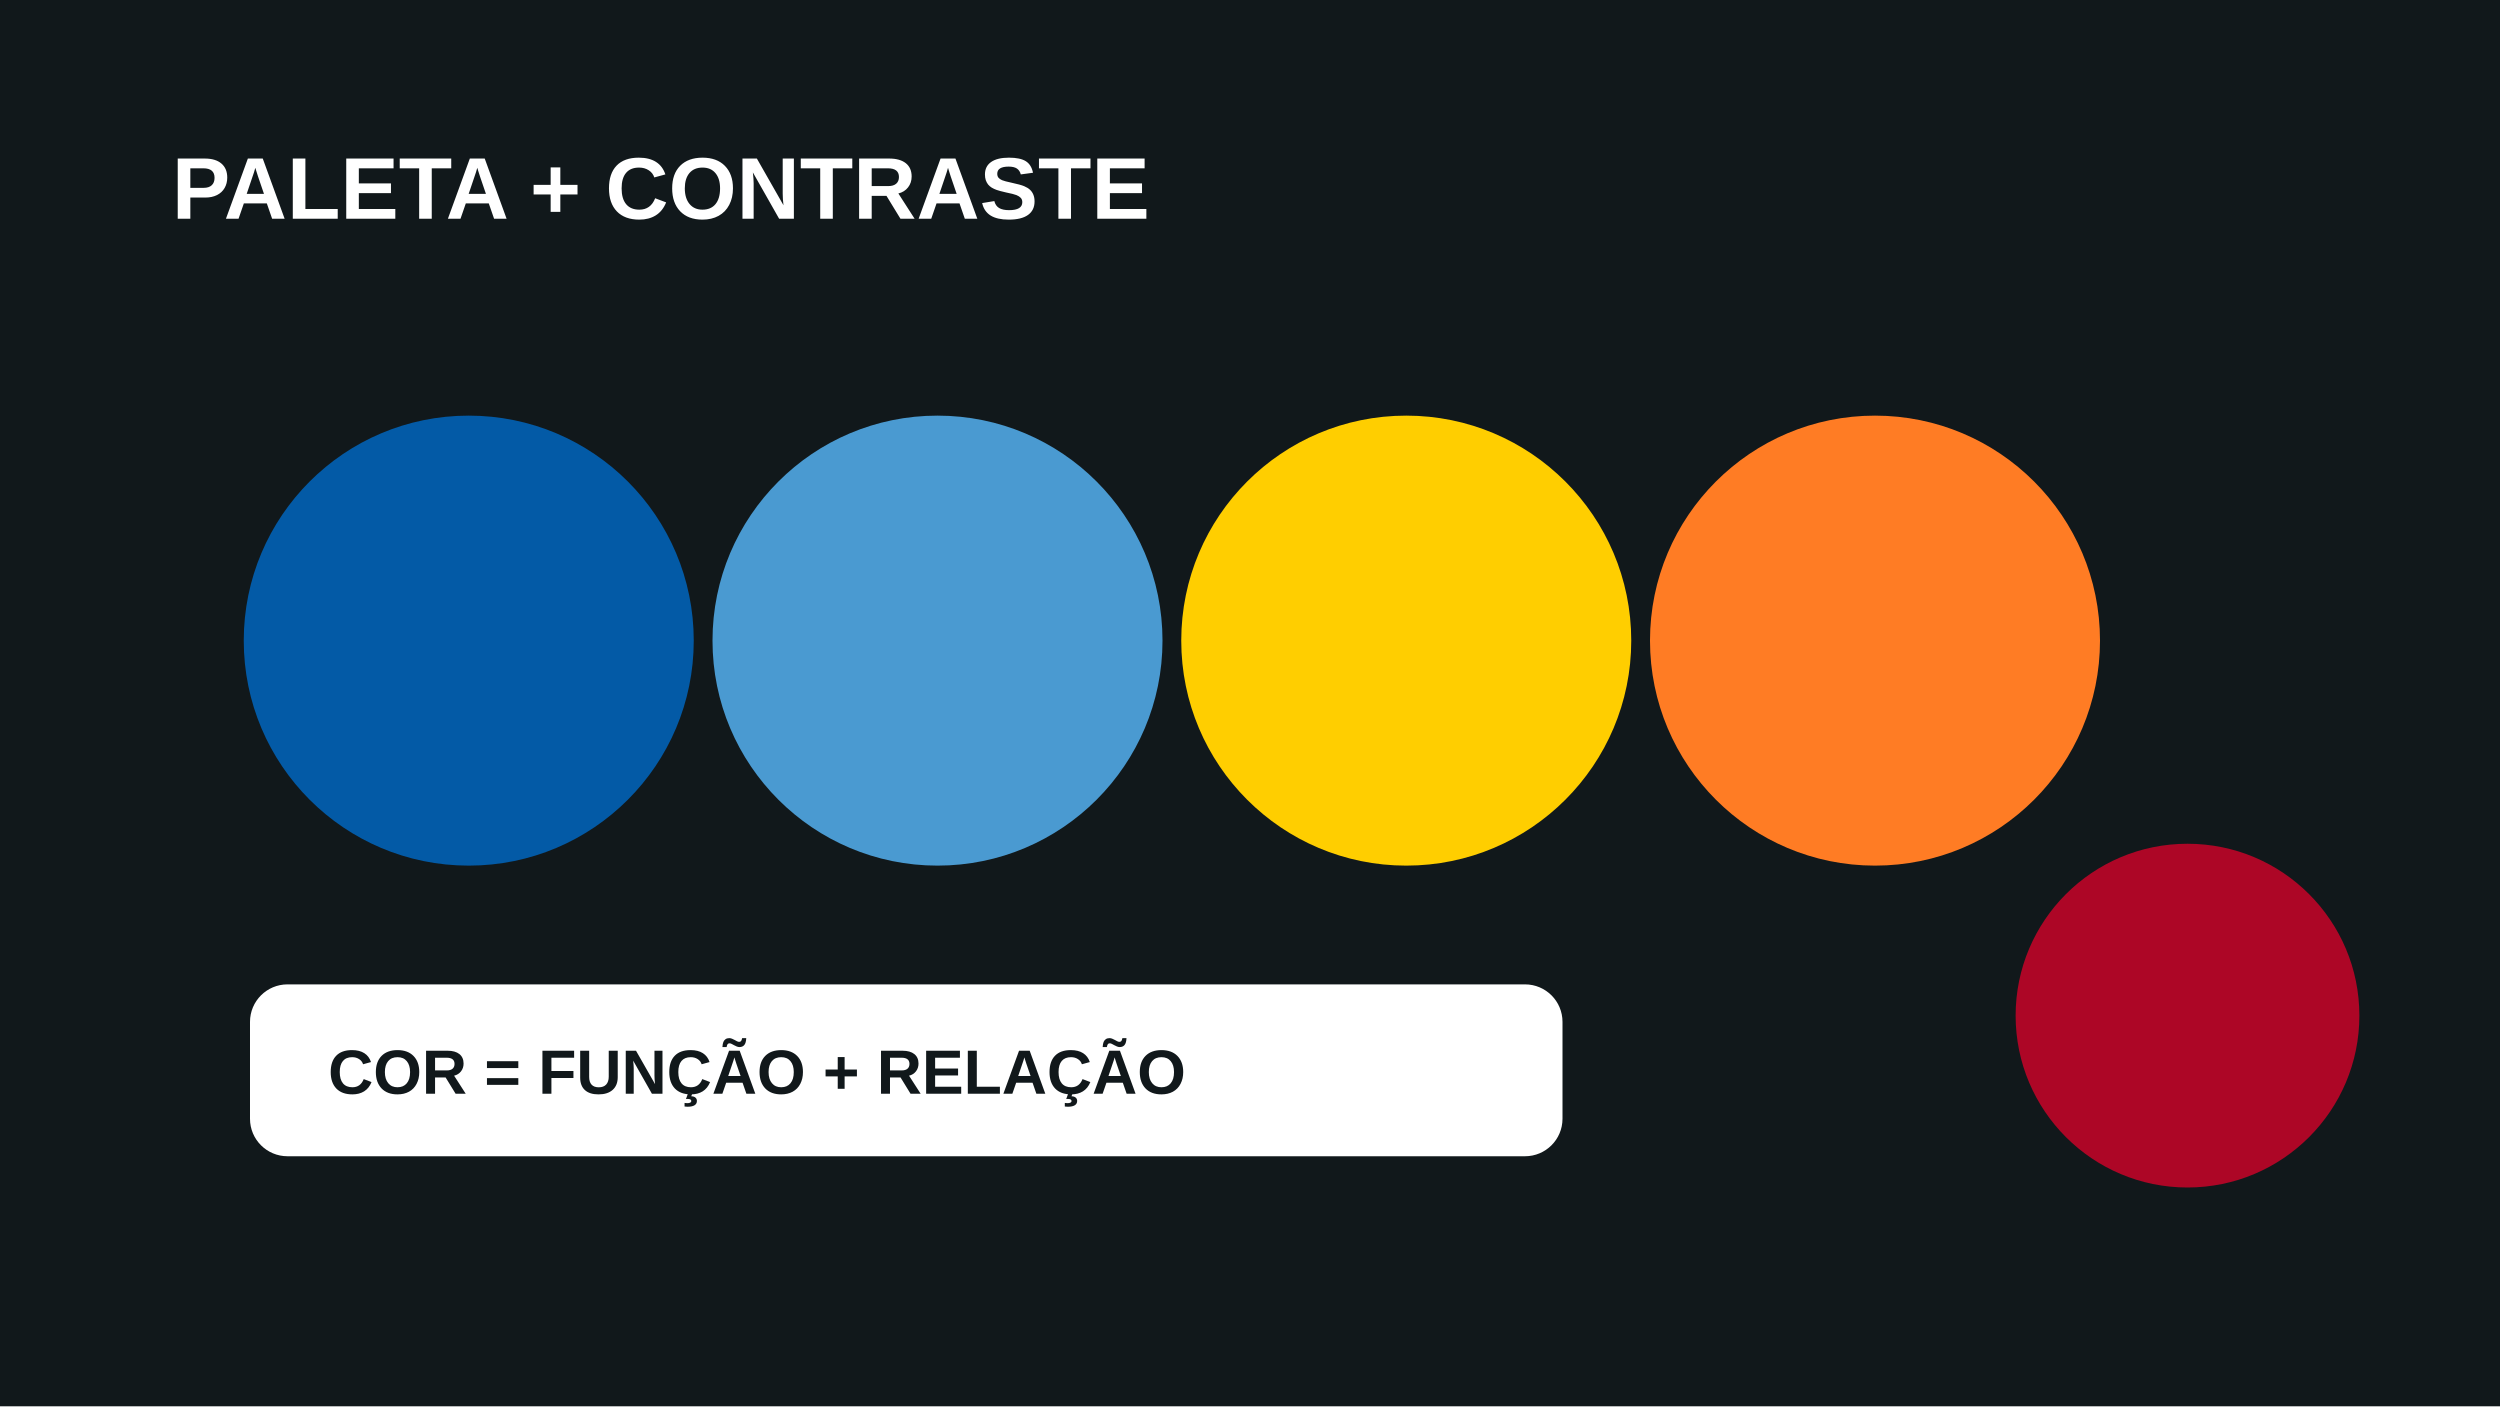
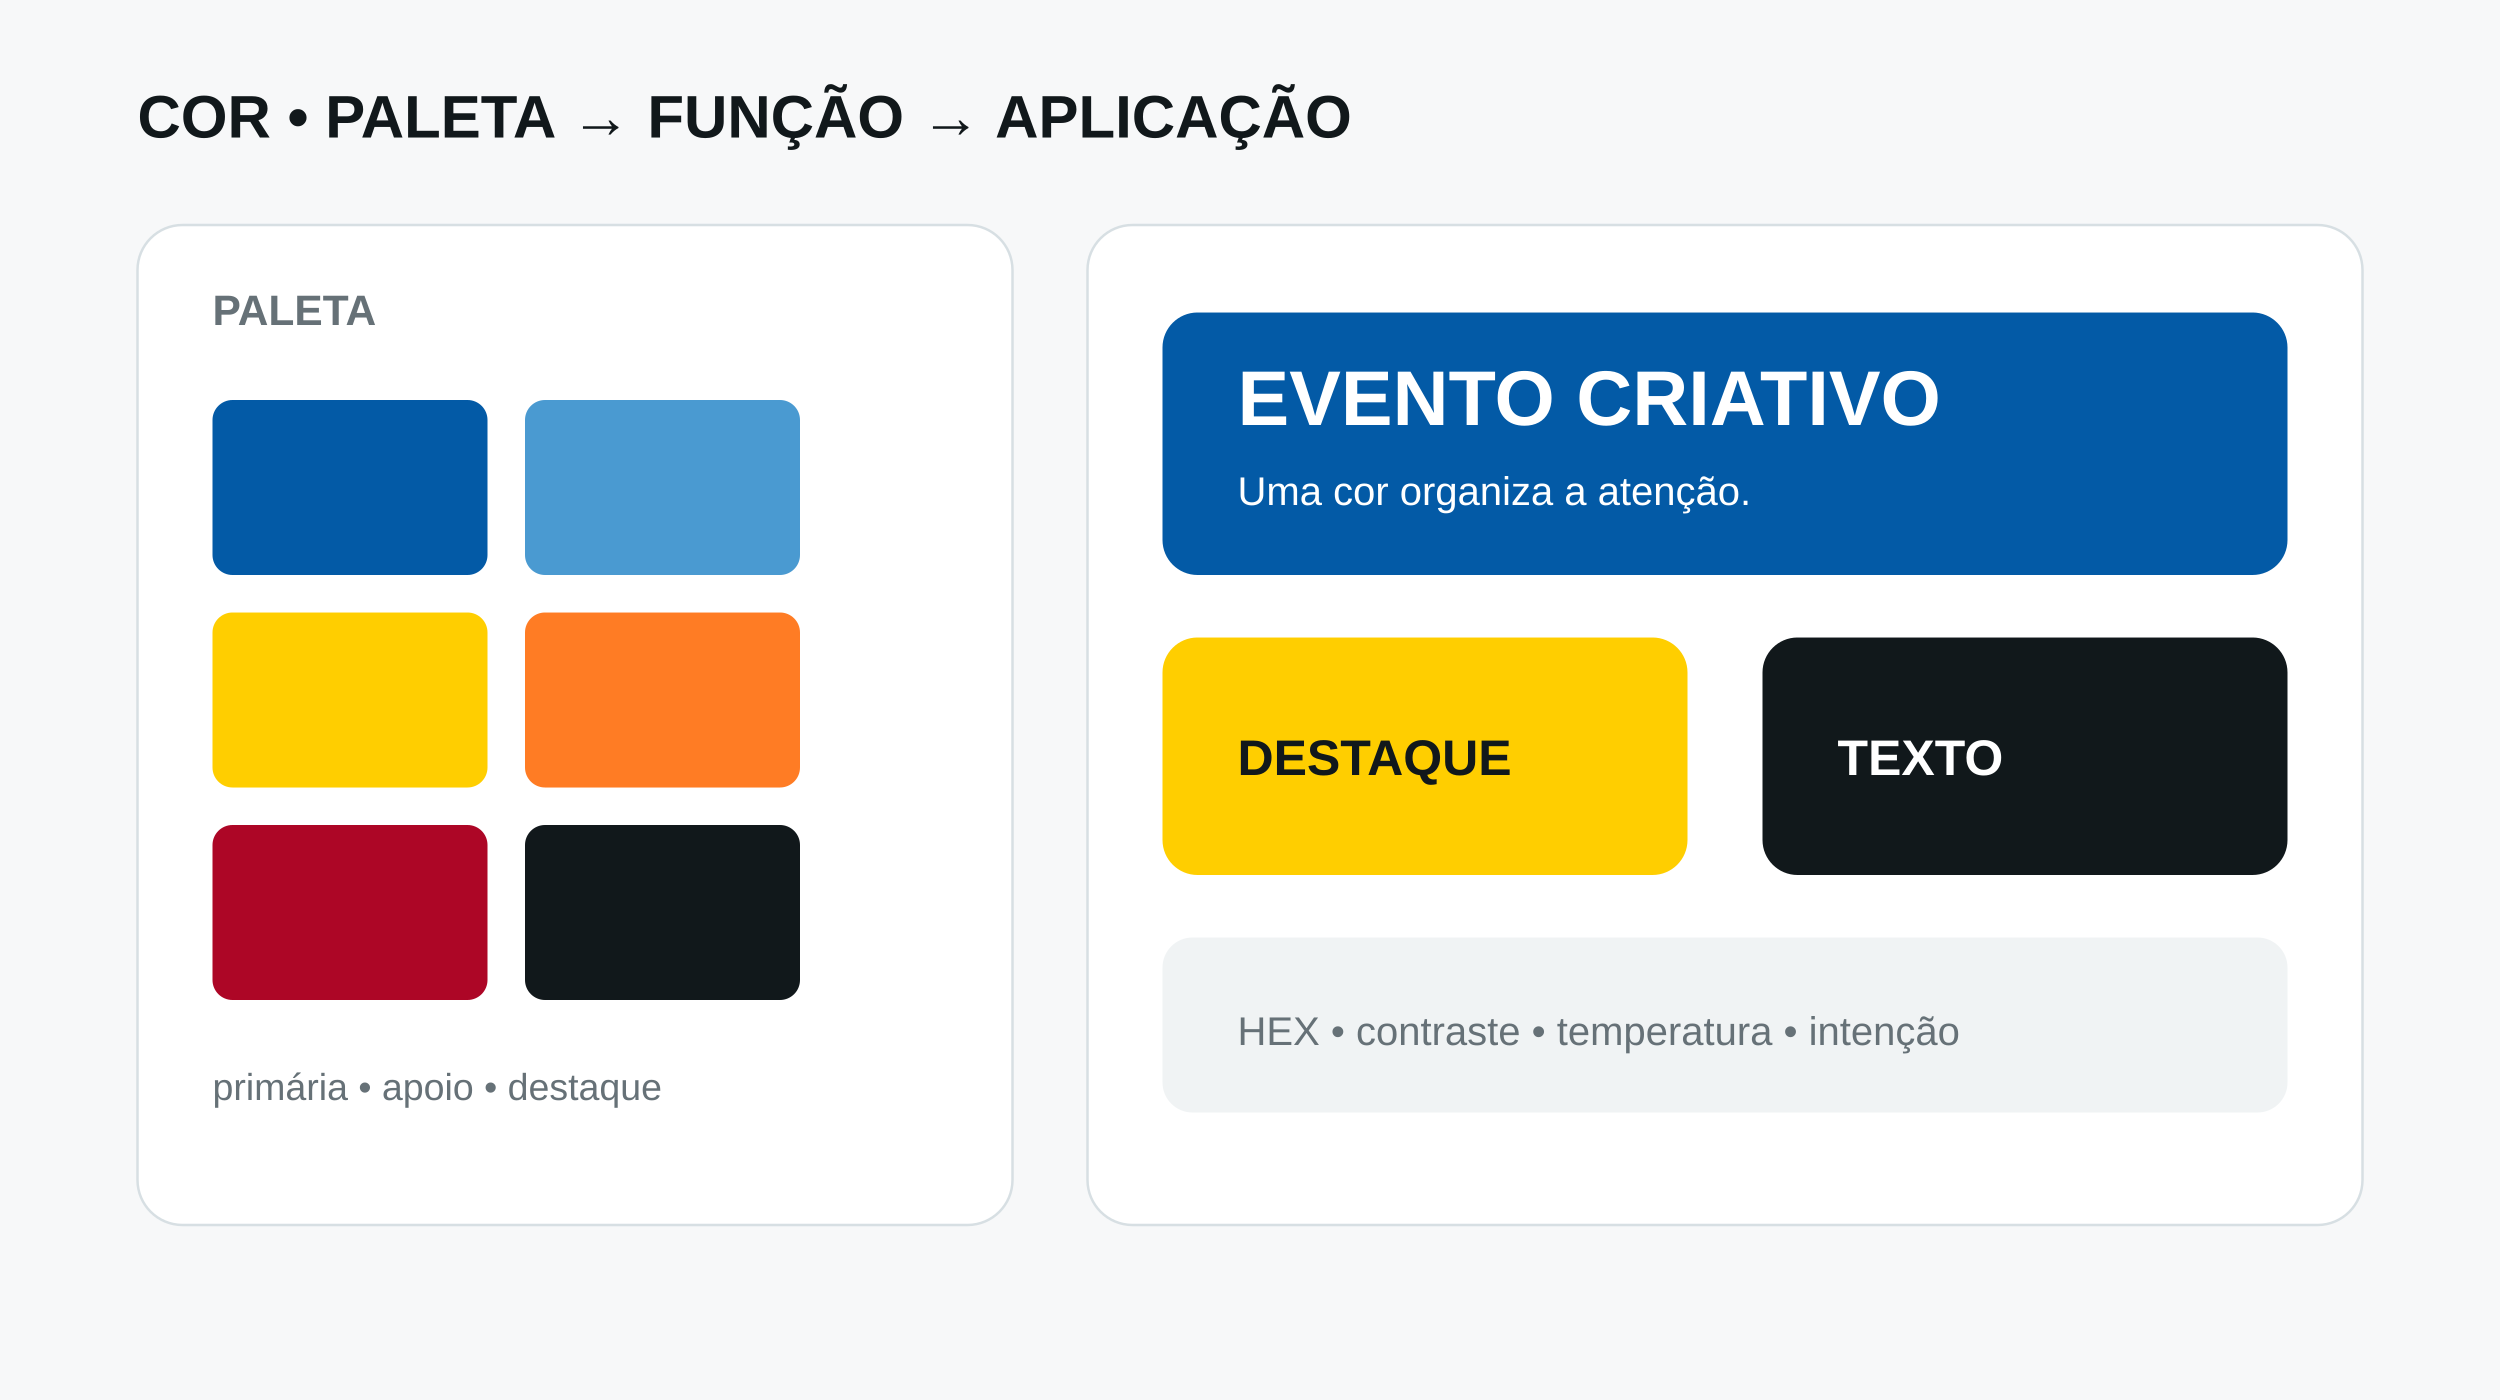
- <svg xmlns="http://www.w3.org/2000/svg" viewBox="0 0 800 450">
-   <rect width="800" height="450" fill="#11181b" />
-   <text x="55" y="70" font-family="Arial" font-size="28" font-weight="700" fill="#fff">PALETA + CONTRASTE</text>
-   <circle cx="150" cy="205" r="72" fill="#035aa6" />
-   <circle cx="300" cy="205" r="72" fill="#4a9ad1" />
-   <circle cx="450" cy="205" r="72" fill="#ffce00" />
-   <circle cx="600" cy="205" r="72" fill="#ff7c24" />
-   <circle cx="700" cy="325" r="55" fill="#ad0626" />
-   <rect x="80" y="315" width="420" height="55" rx="12" fill="#fff" />
-   <text x="105" y="350" font-family="Arial" font-size="20" font-weight="700" fill="#11181b">COR = FUNÇÃO + RELAÇÃO</text>
+ <svg xmlns="http://www.w3.org/2000/svg" viewBox="0 0 1000 560">
+   <rect width="1000" height="560" fill="#f7f8f9" />
+   <text x="55" y="55" font-family="Arial" font-size="24" font-weight="700" fill="#11181b">COR • PALETA → FUNÇÃO → APLICAÇÃO</text>
+   <rect x="55" y="90" width="350" height="400" rx="18" fill="#fff" stroke="#d7dfe3" />
+   <text x="85" y="130" font-family="Arial" font-size="17" font-weight="700" fill="#667177">PALETA</text>
+   <rect x="85" y="160" width="110" height="70" rx="8" fill="#035aa6" />
+   <rect x="210" y="160" width="110" height="70" rx="8" fill="#4a9ad1" />
+   <rect x="85" y="245" width="110" height="70" rx="8" fill="#ffce00" />
+   <rect x="210" y="245" width="110" height="70" rx="8" fill="#ff7c24" />
+   <rect x="85" y="330" width="110" height="70" rx="8" fill="#ad0626" />
+   <rect x="210" y="330" width="110" height="70" rx="8" fill="#11181b" />
+   <text x="85" y="440" font-family="Arial" font-size="15" fill="#667177">primária • apoio • destaque</text>
+   <rect x="435" y="90" width="510" height="400" rx="18" fill="#fff" stroke="#d7dfe3" />
+   <rect x="465" y="125" width="450" height="105" rx="14" fill="#035aa6" />
+   <text x="495" y="170" font-family="Arial" font-size="31" font-weight="700" fill="#fff">EVENTO CRIATIVO</text>
+   <text x="495" y="202" font-family="Arial" font-size="16" fill="#fff">Uma cor organiza a atenção.</text>
+   <rect x="465" y="255" width="210" height="95" rx="14" fill="#ffce00" />
+   <text x="495" y="310" font-family="Arial" font-size="20" font-weight="700" fill="#11181b">DESTAQUE</text>
+   <rect x="705" y="255" width="210" height="95" rx="14" fill="#11181b" />
+   <text x="735" y="310" font-family="Arial" font-size="20" font-weight="700" fill="#fff">TEXTO</text>
+   <rect x="465" y="375" width="450" height="70" rx="12" fill="#f0f3f4" />
+   <text x="495" y="418" font-family="Arial" font-size="16" fill="#667177">HEX • contraste • temperatura • intenção</text>
</svg>
